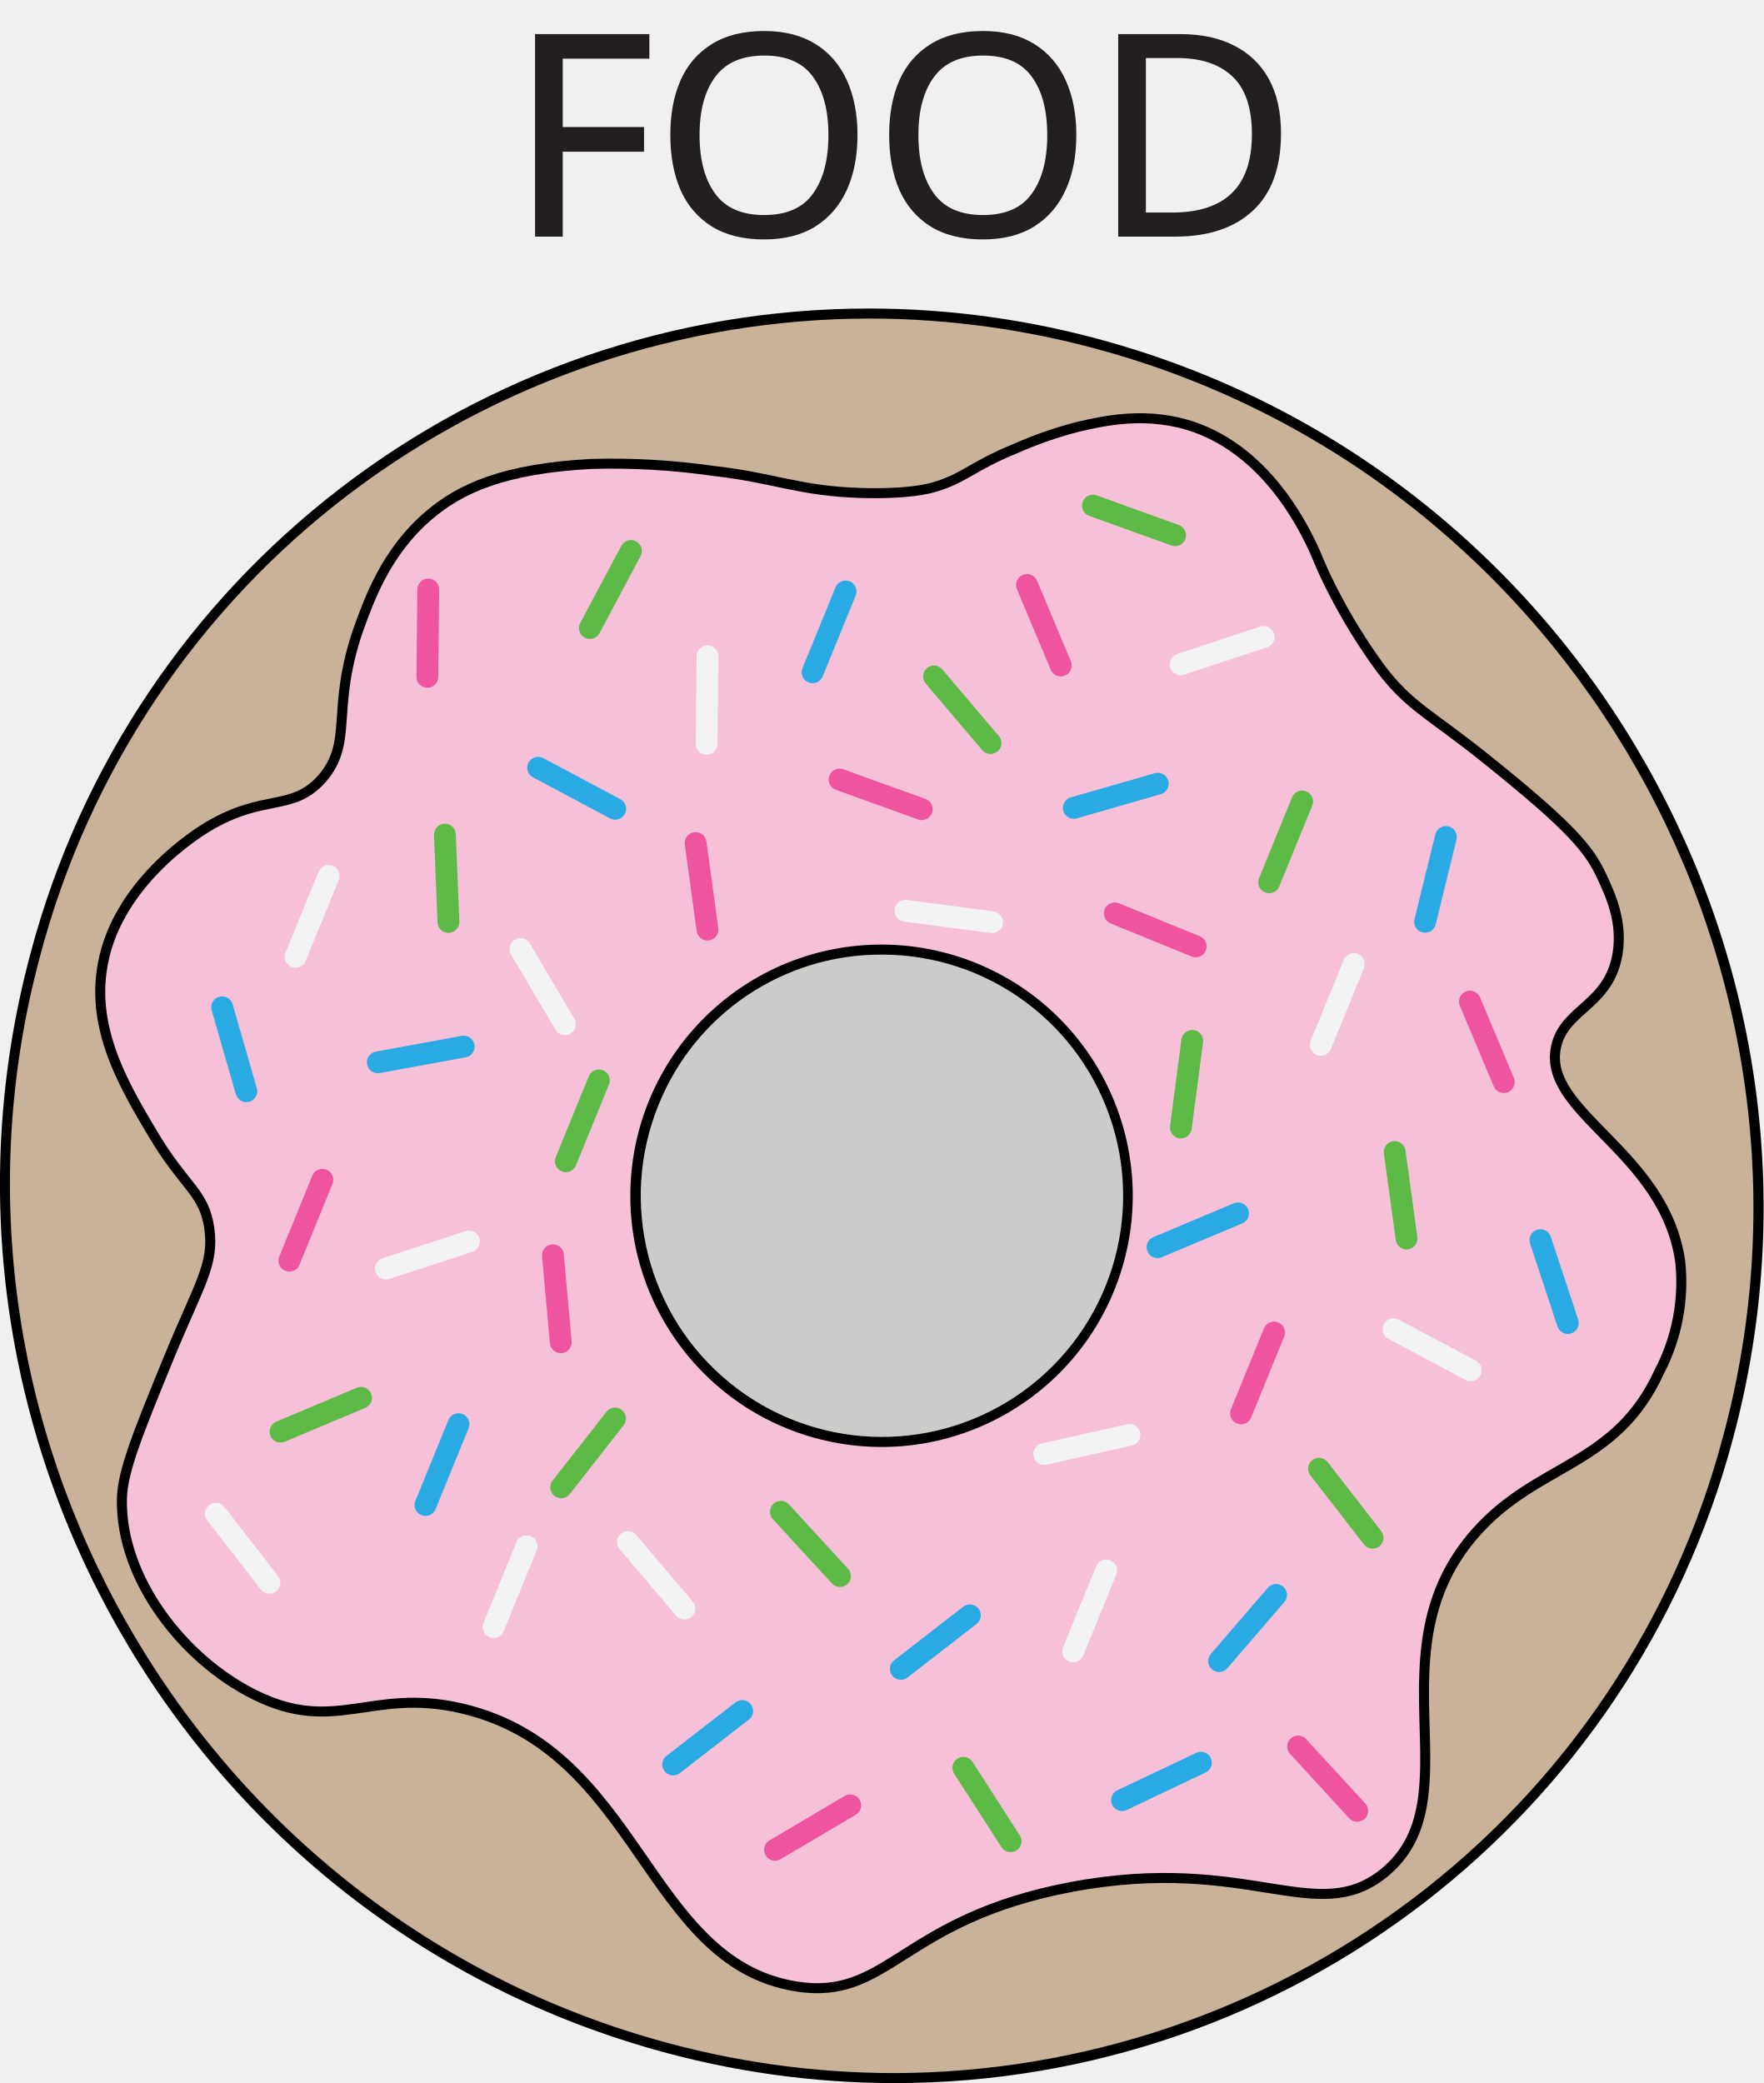
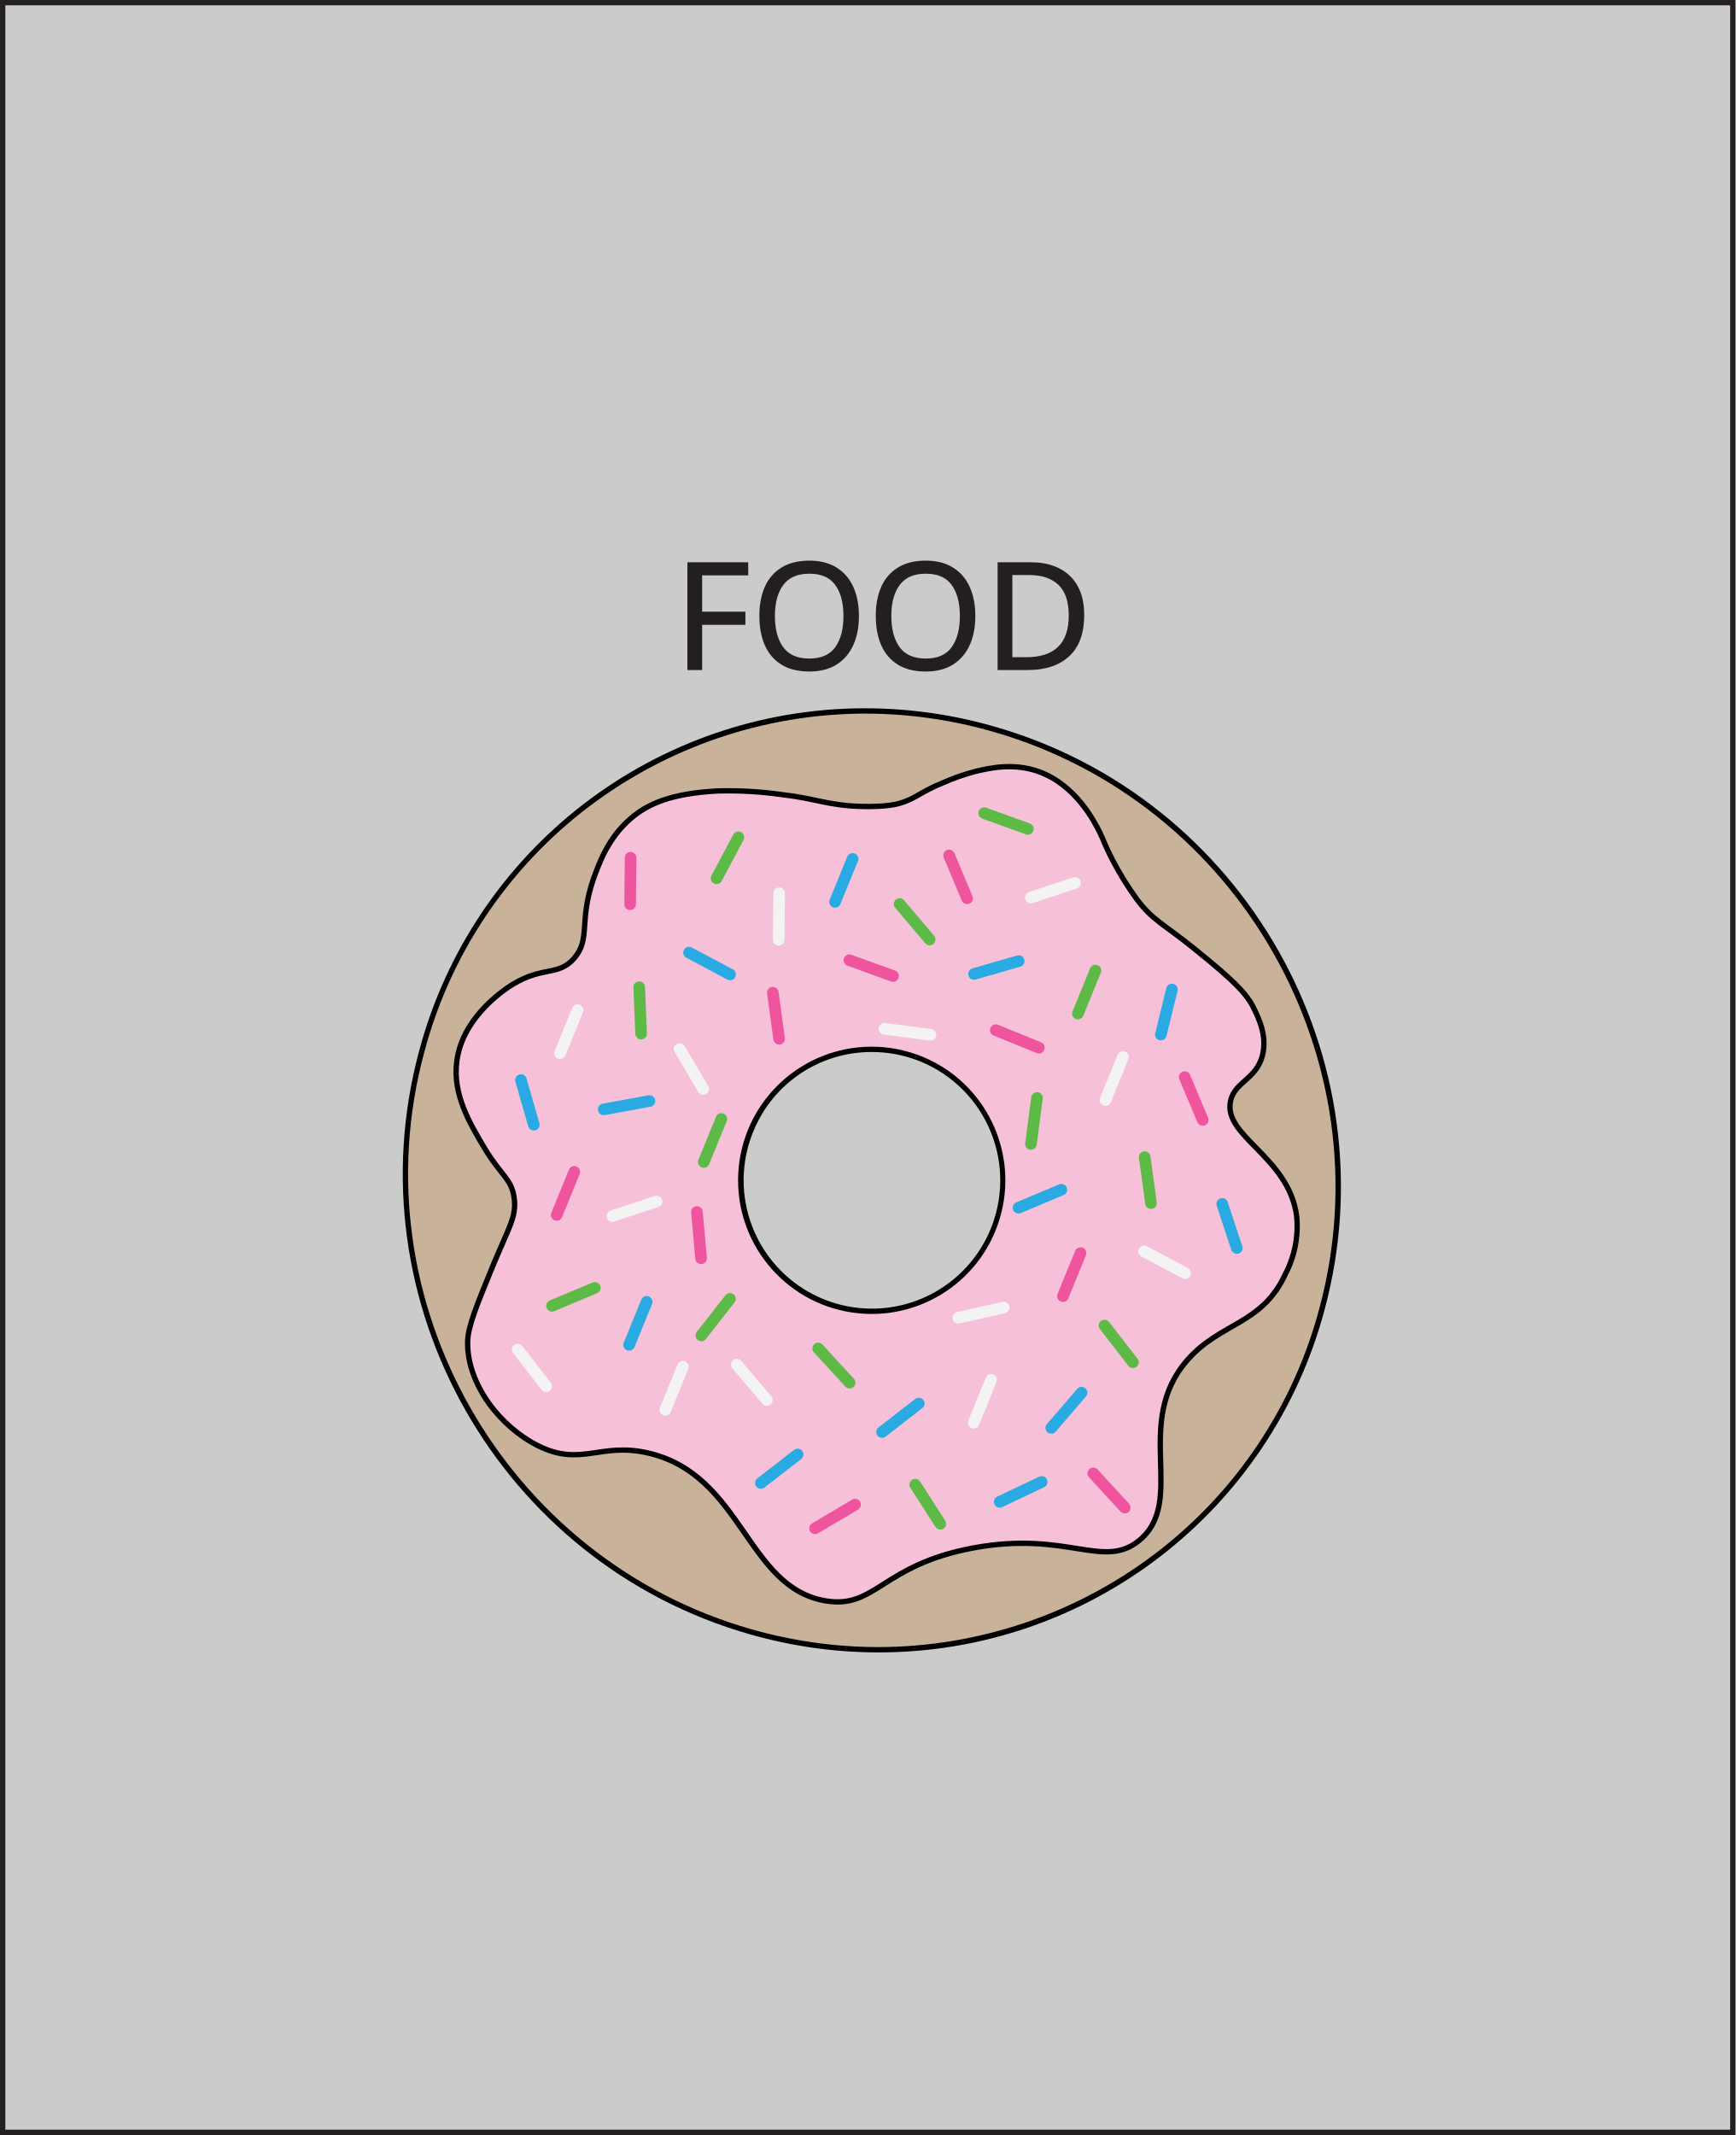
- <svg xmlns="http://www.w3.org/2000/svg" id="Layer_1" data-name="Layer 1" viewBox="0 0 176.22 208.15">
+ <svg xmlns="http://www.w3.org/2000/svg" id="Layer_1" data-name="Layer 1" viewBox="0 0 326 401">
  <defs>
-     <style>.cls-1{font-size:28px;fill:#231f20;stroke:#231f20;stroke-width:0.25px;font-family:AmericanTypewriter, American Typewriter;}.cls-1,.cls-4,.cls-6{stroke-miterlimit:10;}.cls-2{fill:#c8b299;}.cls-3{fill:#010101;}.cls-4{fill:#f7c0d9;}.cls-4,.cls-6{stroke:#010101;}.cls-5{fill:#cbcbca;}.cls-6{fill:#fff;}.cls-7{fill:#f3f3f3;}.cls-8{fill:#2aaae2;}.cls-9{fill:#ef549e;}.cls-10{fill:#5dba47;}</style>
+     <style>.cls-1,.cls-6{fill:#cbcbca;}.cls-1,.cls-2{stroke:#231f20;}.cls-1,.cls-2,.cls-5,.cls-7{stroke-miterlimit:10;}.cls-2{font-size:28px;fill:#231f20;stroke-width:0.25px;font-family:AmericanTypewriter, American Typewriter;}.cls-3{fill:#c8b299;}.cls-4{fill:#010101;}.cls-5{fill:#f7c0d9;}.cls-5,.cls-7{stroke:#010101;}.cls-7{fill:#fff;}.cls-8{fill:#f3f3f3;}.cls-9{fill:#2aaae2;}.cls-10{fill:#ef549e;}.cls-11{fill:#5dba47;}</style>
  </defs>
-   <text class="cls-1" transform="translate(50.87 23.52)">FOOD</text>
-   <path class="cls-2" d="M164.53,309.35a87.72,87.72,0,0,1-24-3.37c-46.64-13.27-74.39-62.1-61.85-108.86A86.49,86.49,0,0,1,162,133a87.72,87.72,0,0,1,24,3.37c46.64,13.26,74.39,62.1,61.85,108.86A86.48,86.48,0,0,1,164.53,309.35Z" transform="translate(-75.16 -101.7)" />
-   <path class="cls-3" d="M162,132.53v1a87.21,87.21,0,0,1,23.86,3.35c46.38,13.19,74,61.75,61.5,108.25a85.24,85.24,0,0,1-31.07,46.33,86.27,86.27,0,0,1-51.77,17.4,87.21,87.21,0,0,1-23.86-3.35c-46.38-13.19-74-61.75-61.5-108.25a85.24,85.24,0,0,1,31.07-46.33A86.27,86.27,0,0,1,162,133.53v-1m0,0A86.7,86.7,0,0,0,78.2,197c-12.63,47.1,15.21,96.11,62.2,109.47a88.11,88.11,0,0,0,24.13,3.39,86.7,86.7,0,0,0,83.81-64.47c12.63-47.1-15.21-96.11-62.2-109.47A88.1,88.1,0,0,0,162,132.53Z" transform="translate(-75.16 -101.7)" />
-   <path class="cls-4" d="M111,164.51c1-2.72,2.66-7.6,7-11.3,3.15-2.7,7.5-4.68,16.24-5.15a71.16,71.16,0,0,1,12.28.71c6,.67,8.44,2,14.65,2.19,4.84.14,6.89-.44,7.49-.63,2.91-.88,3.7-2.07,7.93-3.79a39.66,39.66,0,0,1,6.29-2.19c2.58-.6,7-1.62,11.75.08,7,2.52,10.51,9.51,11.46,11.43.77,1.55.91,2.27,2.23,4.85a56.94,56.94,0,0,0,4.77,7.75c2.89,3.85,5,4.6,10.47,9,8.62,6.9,10.4,9.11,11.66,11.83.85,1.83,2.09,4.5,1.57,7.71-.86,5.19-5.3,5.46-6.14,9.28-1.47,6.64,10.89,10.45,12.41,21.56a19.39,19.39,0,0,1-2.1,10.93c-4.36,9.52-12.13,9.06-18.34,16.08-10.55,11.91-.08,26.58-9.15,34-6.77,5.51-13.49-1.91-31.2,1.4-17.13,3.2-18.27,11.47-27.62,9.94-15-2.46-15.59-23.69-33.43-27.79-9-2.07-12.55,2.68-20.65-1.36-7.09-3.53-13.38-11.58-13.23-19.54.05-2.78,1.61-6.6,4.73-14.22,3-7.27,4.53-9.26,4-12.87s-2.48-4.09-5.61-9.36c-2.65-4.46-6-10-5.15-16.24,1.13-8.72,9.78-14,10.64-14.51,5.66-3.36,8.37-1.43,11.38-4.78C110.53,175.81,108.16,172.65,111,164.51Z" transform="translate(-75.16 -101.7)" />
-   <path class="cls-5" d="M163.26,245.79A24.6,24.6,0,1,1,186,230.48,24.45,24.45,0,0,1,163.26,245.79Z" transform="translate(-75.16 -101.7)" />
-   <path class="cls-3" d="M163.28,197.09h0a24.1,24.1,0,1,1-22.31,15,23.95,23.95,0,0,1,22.31-15m0-1a25.1,25.1,0,1,0,9.47,1.87,25.1,25.1,0,0,0-9.47-1.87Z" transform="translate(-75.16 -101.7)" />
-   <path class="cls-6" d="M237.34,286" transform="translate(-75.16 -101.7)" />
-   <path class="cls-6" d="M204.82,134" transform="translate(-75.16 -101.7)" />
-   <path class="cls-6" d="M217.54,137.76" transform="translate(-75.16 -101.7)" />
-   <path class="cls-6" d="M224.57,134.23" transform="translate(-75.16 -101.7)" />
-   <path class="cls-6" d="M219.12,170.93" transform="translate(-75.16 -101.7)" />
-   <rect class="cls-7" x="203.32" y="200.97" width="10.91" height="2.18" rx="1.09" ry="1.09" transform="translate(-132.36 217.28) rotate(-67.79)" />
-   <rect class="cls-7" x="113.22" y="225.46" width="10.91" height="2.18" rx="1.09" ry="1.09" transform="matrix(0.95, -0.31, 0.31, 0.95, -140.26, -53.02)" />
-   <rect class="cls-7" x="217.16" y="231.11" width="2.18" height="10.91" rx="1.09" ry="1.09" transform="translate(-168.28 216.36) rotate(-61.97)" />
-   <rect class="cls-7" x="140.34" y="170.55" width="10.91" height="2.18" rx="1.09" ry="1.09" transform="translate(-102.48 213.97) rotate(-89.41)" />
-   <rect class="cls-7" x="178.59" y="261.57" width="10.91" height="2.18" rx="1.09" ry="1.09" transform="translate(-203.86 232.08) rotate(-67.79)" />
-   <rect class="cls-7" x="139.63" y="253.67" width="2.18" height="10.91" rx="1.09" ry="1.09" transform="translate(-209.34 50.76) rotate(-40.29)" />
-   <rect class="cls-8" x="163.17" y="264.71" width="10.91" height="2.18" rx="1.09" ry="1.09" transform="translate(-202.67 57.37) rotate(-37.79)" />
-   <rect class="cls-8" x="97.47" y="201.1" width="2.18" height="10.91" rx="1.09" ry="1.09" transform="translate(-128.48 -66.35) rotate(-16.07)" />
-   <rect class="cls-8" x="113.87" y="246.94" width="10.91" height="2.18" rx="1.09" ry="1.09" transform="translate(-230.57 163.07) rotate(-67.79)" />
-   <rect class="cls-8" x="213.13" y="188.48" width="10.91" height="2.18" rx="1.09" ry="1.09" transform="translate(-92.83 254.89) rotate(-76.19)" />
-   <rect class="cls-8" x="194.37" y="263.3" width="10.91" height="2.18" rx="1.09" ry="1.09" transform="translate(-206.07 141.48) rotate(-49.25)" />
-   <rect class="cls-8" x="189.39" y="223.56" width="10.91" height="2.18" rx="1.09" ry="1.09" transform="translate(-146.97 -8.7) rotate(-22.79)" />
-   <rect class="cls-9" x="189.51" y="189.18" width="2.18" height="10.91" rx="1.09" ry="1.09" transform="translate(-136.79 195.85) rotate(-67.8)" />
-   <rect class="cls-9" x="112.44" y="163.87" width="10.91" height="2.18" rx="1.09" ry="1.09" transform="translate(-123.42 179.46) rotate(-89.41)" />
-   <rect class="cls-9" x="100.27" y="222.53" width="10.91" height="2.18" rx="1.09" ry="1.09" transform="translate(-216.43 135.29) rotate(-67.79)" />
-   <rect class="cls-9" x="129.7" y="226.04" width="2.18" height="10.91" rx="1.09" ry="1.09" transform="translate(-95.44 -89.01) rotate(-5.16)" />
-   <rect class="cls-9" x="206.73" y="273.99" width="2.18" height="10.91" rx="1.09" ry="1.09" transform="translate(-209.43 112.53) rotate(-42.57)" />
-   <rect class="cls-9" x="150.89" y="283.26" width="10.91" height="2.18" rx="1.09" ry="1.09" transform="translate(-198.15 17.51) rotate(-30.61)" />
-   <rect class="cls-9" x="222.65" y="200.35" width="2.18" height="10.91" rx="1.09" ry="1.09" transform="translate(-137.44 1.09) rotate(-22.8)" />
-   <rect class="cls-9" x="195.36" y="237.78" width="10.91" height="2.18" rx="1.09" ry="1.09" transform="translate(-171.4 232.82) rotate(-67.79)" />
-   <rect class="cls-7" x="128.3" y="194.84" width="2.18" height="10.91" rx="1.09" ry="1.09" transform="translate(-159.14 -7.87) rotate(-30.62)" />
-   <rect class="cls-9" x="162.06" y="175.62" width="2.18" height="10.91" rx="1.09" ry="1.09" transform="translate(-137.69 171.43) rotate(-70.17)" />
-   <rect class="cls-8" x="229.36" y="224.31" width="2.18" height="10.91" rx="1.09" ry="1.09" transform="translate(-135.65 -17.72) rotate(-18.3)" />
-   <rect class="cls-8" x="140.42" y="274.27" width="10.91" height="2.18" rx="1.09" ry="1.09" transform="translate(-213.3 45.43) rotate(-37.79)" />
-   <rect class="cls-8" x="152.54" y="163.74" width="10.91" height="2.18" rx="1.09" ry="1.09" transform="translate(-129.48 147.11) rotate(-67.79)" />
-   <rect class="cls-7" x="120.67" y="259.14" width="10.91" height="2.18" rx="1.09" ry="1.09" transform="translate(-237.63 176.95) rotate(-67.79)" />
-   <rect class="cls-7" x="98.33" y="250.95" width="2.18" height="10.91" rx="1.09" ry="1.09" transform="translate(-211.46 13.05) rotate(-37.8)" />
-   <rect class="cls-10" x="208.55" y="246.45" width="2.18" height="10.91" rx="1.09" ry="1.09" transform="translate(-185.57 79.66) rotate(-37.8)" />
-   <rect class="cls-10" x="127.89" y="212.6" width="10.91" height="2.18" rx="1.09" ry="1.09" transform="translate(-190.05 154.68) rotate(-67.79)" />
-   <rect class="cls-10" x="128.47" y="245.83" width="10.91" height="2.18" rx="1.09" ry="1.09" transform="translate(-218.23 98.51) rotate(-51.96)" />
-   <rect class="cls-10" x="130.7" y="159.54" width="10.91" height="2.18" rx="1.09" ry="1.09" transform="translate(-144.78 103.61) rotate(-61.97)" />
-   <rect class="cls-10" x="172.68" y="276.59" width="2.18" height="10.91" rx="1.09" ry="1.09" transform="translate(-200.13 37.17) rotate(-32.76)" />
-   <rect class="cls-10" x="155.05" y="250.53" width="2.18" height="10.91" rx="1.09" ry="1.09" transform="translate(-207.18 71.39) rotate(-42.57)" />
-   <rect class="cls-10" x="214.03" y="215.69" width="2.18" height="10.91" rx="1.09" ry="1.09" transform="translate(-103.19 -70.46) rotate(-7.8)" />
-   <rect class="cls-10" x="187.37" y="148.25" width="2.18" height="10.91" rx="1.09" ry="1.09" transform="translate(-95.21 177.15) rotate(-70.17)" />
-   <rect class="cls-10" x="188.28" y="208.97" width="10.91" height="2.18" rx="1.09" ry="1.09" transform="translate(-114.96 273.04) rotate(-82.51)" />
-   <rect class="cls-10" x="101.76" y="241.99" width="10.91" height="2.18" rx="1.09" ry="1.09" transform="translate(-160.95 -41.2) rotate(-22.79)" />
-   <rect class="cls-7" x="178.3" y="244.96" width="10.91" height="2.18" rx="1.09" ry="1.09" transform="translate(-124.75 -55.29) rotate(-12.7)" />
-   <rect class="cls-8" x="185.76" y="278.64" width="10.91" height="2.18" rx="1.09" ry="1.09" transform="translate(-176.66 7.34) rotate(-25.4)" />
-   <rect class="cls-10" x="198.17" y="184.72" width="10.91" height="2.18" rx="1.09" ry="1.09" transform="translate(-120.53 202.41) rotate(-67.79)" />
-   <rect class="cls-10" x="118.65" y="183.83" width="2.18" height="10.91" rx="1.09" ry="1.09" transform="matrix(1, -0.04, 0.04, 1, -82.68, -96.73)" />
-   <rect class="cls-8" x="181.19" y="180.15" width="10.91" height="2.18" rx="1.09" ry="1.09" transform="translate(-118.01 -43.01) rotate(-16.06)" />
-   <rect class="cls-8" x="111.73" y="206" width="10.91" height="2.18" rx="1.09" ry="1.09" transform="translate(-110.57 -77.19) rotate(-10.39)" />
-   <rect class="cls-7" x="100.89" y="192.15" width="10.91" height="2.18" rx="1.09" ry="1.09" transform="translate(-187.91 116.97) rotate(-67.79)" />
-   <rect class="cls-7" x="191.82" y="165.64" width="10.91" height="2.18" rx="1.09" ry="1.09" transform="translate(-117.51 -31.38) rotate(-18.29)" />
-   <rect class="cls-7" x="168.86" y="187.83" width="2.18" height="10.91" rx="1.09" ry="1.09" transform="translate(-119.01 234.85) rotate(-82.5)" />
-   <rect class="cls-9" x="144.17" y="184.82" width="2.18" height="10.91" rx="1.09" ry="1.09" transform="translate(-99.64 -80.23) rotate(-7.8)" />
-   <rect class="cls-9" x="178.38" y="158.72" width="2.18" height="10.91" rx="1.09" ry="1.09" transform="translate(-124.76 -19.32) rotate(-22.8)" />
-   <rect class="cls-8" x="131.68" y="175.01" width="2.18" height="10.91" rx="1.09" ry="1.09" transform="translate(-164.07 111.16) rotate(-61.97)" />
-   <rect class="cls-10" x="170.22" y="167.17" width="2.18" height="10.91" rx="1.09" ry="1.09" transform="translate(-146.15 50.03) rotate(-40.29)" />
+   <rect class="cls-1" x="0.5" y="0.5" width="325" height="400" />
+   <text class="cls-2" transform="translate(126.53 125.72)">FOOD</text>
+   <path class="cls-3" d="M164.53,309.35a87.72,87.72,0,0,1-24-3.37c-46.64-13.27-74.39-62.1-61.85-108.86A86.49,86.49,0,0,1,162,133a87.72,87.72,0,0,1,24,3.37c46.64,13.26,74.39,62.1,61.85,108.86A86.48,86.48,0,0,1,164.53,309.35Z" transform="translate(0.5 0.5)" />
+   <path class="cls-4" d="M162,132.53v1a87.21,87.21,0,0,1,23.86,3.35c46.38,13.19,74,61.75,61.5,108.25a85.24,85.24,0,0,1-31.07,46.33,86.27,86.27,0,0,1-51.77,17.4,87.21,87.21,0,0,1-23.86-3.35c-46.38-13.19-74-61.75-61.5-108.25a85.24,85.24,0,0,1,31.07-46.33A86.27,86.27,0,0,1,162,133.53v-1m0,0A86.7,86.7,0,0,0,78.2,197c-12.63,47.1,15.21,96.11,62.2,109.47a88.11,88.11,0,0,0,24.13,3.39,86.7,86.7,0,0,0,83.81-64.47c12.63-47.1-15.21-96.11-62.2-109.47A88.1,88.1,0,0,0,162,132.53Z" transform="translate(0.5 0.5)" />
+   <path class="cls-5" d="M111,164.51c1-2.72,2.66-7.6,7-11.3,3.15-2.7,7.5-4.68,16.24-5.15a71.16,71.16,0,0,1,12.28.71c6,.67,8.44,2,14.65,2.19,4.84.14,6.89-.44,7.49-.63,2.91-.88,3.7-2.07,7.93-3.79a39.66,39.66,0,0,1,6.29-2.19c2.58-.6,7-1.62,11.75.08,7,2.52,10.51,9.51,11.46,11.43.77,1.55.91,2.27,2.23,4.85a56.94,56.94,0,0,0,4.77,7.75c2.89,3.85,5,4.6,10.47,9,8.62,6.9,10.4,9.11,11.66,11.83.85,1.83,2.09,4.5,1.57,7.71-.86,5.19-5.3,5.46-6.14,9.28-1.47,6.64,10.89,10.45,12.41,21.56a19.39,19.39,0,0,1-2.1,10.93c-4.36,9.52-12.13,9.06-18.34,16.08-10.55,11.91-.08,26.58-9.15,34-6.77,5.51-13.49-1.91-31.2,1.4-17.13,3.2-18.27,11.47-27.62,9.94-15-2.46-15.59-23.69-33.43-27.79-9-2.07-12.55,2.68-20.65-1.36-7.09-3.53-13.38-11.58-13.23-19.54.05-2.78,1.61-6.6,4.73-14.22,3-7.27,4.53-9.26,4-12.87s-2.48-4.09-5.61-9.36c-2.65-4.46-6-10-5.15-16.24,1.13-8.72,9.78-14,10.64-14.51,5.66-3.36,8.37-1.43,11.38-4.78C110.53,175.81,108.16,172.65,111,164.51Z" transform="translate(0.5 0.5)" />
+   <path class="cls-6" d="M163.26,245.79A24.6,24.6,0,1,1,186,230.48,24.45,24.45,0,0,1,163.26,245.79Z" transform="translate(0.5 0.5)" />
+   <path class="cls-4" d="M163.28,197.09h0a24.1,24.1,0,1,1-22.31,15,23.95,23.95,0,0,1,22.31-15m0-1a25.1,25.1,0,1,0,9.47,1.87,25.1,25.1,0,0,0-9.47-1.87Z" transform="translate(0.5 0.5)" />
+   <path class="cls-7" d="M237.34,286" transform="translate(0.5 0.5)" />
+   <path class="cls-7" d="M204.82,134" transform="translate(0.5 0.5)" />
+   <path class="cls-7" d="M217.54,137.76" transform="translate(0.5 0.5)" />
+   <path class="cls-7" d="M224.57,134.23" transform="translate(0.5 0.5)" />
+   <path class="cls-7" d="M219.12,170.93" transform="translate(0.5 0.5)" />
+   <rect class="cls-8" x="203.32" y="200.97" width="10.91" height="2.18" rx="1.09" ry="1.09" transform="translate(-56.7 319.49) rotate(-67.79)" />
+   <rect class="cls-8" x="113.22" y="225.46" width="10.91" height="2.18" rx="1.09" ry="1.09" transform="translate(-64.6 49.18) rotate(-18.29)" />
+   <rect class="cls-8" x="217.16" y="231.11" width="2.18" height="10.91" rx="1.09" ry="1.09" transform="translate(-92.62 318.56) rotate(-61.97)" />
+   <rect class="cls-8" x="140.34" y="170.55" width="10.91" height="2.18" rx="1.09" ry="1.09" transform="translate(-26.82 316.17) rotate(-89.41)" />
+   <rect class="cls-8" x="178.59" y="261.57" width="10.91" height="2.18" rx="1.09" ry="1.09" transform="translate(-128.2 334.29) rotate(-67.79)" />
+   <rect class="cls-8" x="139.63" y="253.67" width="2.18" height="10.91" rx="1.09" ry="1.09" transform="translate(-133.68 152.97) rotate(-40.29)" />
+   <rect class="cls-9" x="163.17" y="264.71" width="10.91" height="2.18" rx="1.09" ry="1.09" transform="translate(-127 159.57) rotate(-37.79)" />
+   <rect class="cls-9" x="97.47" y="201.1" width="2.18" height="10.91" rx="1.09" ry="1.09" transform="translate(-52.82 35.85) rotate(-16.07)" />
+   <rect class="cls-9" x="113.87" y="246.94" width="10.91" height="2.18" rx="1.09" ry="1.09" transform="translate(-154.91 265.27) rotate(-67.79)" />
+   <rect class="cls-9" x="213.13" y="188.48" width="10.91" height="2.18" rx="1.09" ry="1.09" transform="translate(-17.17 357.1) rotate(-76.19)" />
+   <rect class="cls-9" x="194.37" y="263.3" width="10.91" height="2.18" rx="1.09" ry="1.09" transform="translate(-130.41 243.68) rotate(-49.25)" />
+   <rect class="cls-9" x="189.39" y="223.56" width="10.91" height="2.18" rx="1.09" ry="1.09" transform="translate(-71.31 93.51) rotate(-22.79)" />
+   <rect class="cls-10" x="189.51" y="189.18" width="2.18" height="10.91" rx="1.09" ry="1.09" transform="translate(-61.13 298.06) rotate(-67.8)" />
+   <rect class="cls-10" x="112.44" y="163.87" width="10.91" height="2.18" rx="1.09" ry="1.09" transform="translate(-47.76 281.66) rotate(-89.41)" />
+   <rect class="cls-10" x="100.27" y="222.53" width="10.91" height="2.18" rx="1.09" ry="1.09" transform="translate(-140.77 237.5) rotate(-67.79)" />
+   <rect class="cls-10" x="129.7" y="226.04" width="2.18" height="10.91" rx="1.09" ry="1.09" transform="translate(-19.78 13.19) rotate(-5.16)" />
+   <rect class="cls-10" x="206.73" y="273.99" width="2.18" height="10.91" rx="1.09" ry="1.09" transform="translate(-133.77 214.74) rotate(-42.57)" />
+   <rect class="cls-10" x="150.89" y="283.26" width="10.91" height="2.18" rx="1.09" ry="1.09" transform="translate(-122.49 119.71) rotate(-30.61)" />
+   <rect class="cls-10" x="222.65" y="200.35" width="2.18" height="10.91" rx="1.09" ry="1.09" transform="translate(-61.78 103.3) rotate(-22.8)" />
+   <rect class="cls-10" x="195.36" y="237.78" width="10.91" height="2.18" rx="1.09" ry="1.09" transform="translate(-95.74 335.02) rotate(-67.79)" />
+   <rect class="cls-8" x="128.3" y="194.84" width="2.18" height="10.91" rx="1.09" ry="1.09" transform="translate(-83.48 94.33) rotate(-30.62)" />
+   <rect class="cls-10" x="162.06" y="175.62" width="2.18" height="10.91" rx="1.09" ry="1.09" transform="matrix(0.34, -0.94, 0.94, 0.34, -62.03, 273.63)" />
+   <rect class="cls-9" x="229.36" y="224.31" width="2.18" height="10.91" rx="1.09" ry="1.09" transform="translate(-59.99 84.48) rotate(-18.3)" />
+   <rect class="cls-9" x="140.42" y="274.27" width="10.91" height="2.18" rx="1.09" ry="1.09" transform="translate(-137.64 147.64) rotate(-37.79)" />
+   <rect class="cls-9" x="152.54" y="163.74" width="10.91" height="2.18" rx="1.09" ry="1.09" transform="translate(-53.82 249.32) rotate(-67.79)" />
+   <rect class="cls-8" x="120.67" y="259.14" width="10.91" height="2.18" rx="1.09" ry="1.09" transform="translate(-161.97 279.16) rotate(-67.79)" />
+   <rect class="cls-8" x="98.33" y="250.95" width="2.18" height="10.91" rx="1.09" ry="1.09" transform="translate(-135.79 115.25) rotate(-37.8)" />
+   <rect class="cls-11" x="208.55" y="246.45" width="2.18" height="10.91" rx="1.09" ry="1.09" transform="translate(-109.9 181.86) rotate(-37.8)" />
+   <rect class="cls-11" x="127.89" y="212.6" width="10.91" height="2.18" rx="1.09" ry="1.09" transform="translate(-114.39 256.88) rotate(-67.79)" />
+   <rect class="cls-11" x="128.47" y="245.83" width="10.91" height="2.18" rx="1.09" ry="1.09" transform="translate(-142.57 200.72) rotate(-51.96)" />
+   <rect class="cls-11" x="130.7" y="159.54" width="10.91" height="2.18" rx="1.09" ry="1.09" transform="translate(-69.12 205.81) rotate(-61.97)" />
+   <rect class="cls-11" x="172.68" y="276.59" width="2.18" height="10.91" rx="1.09" ry="1.09" transform="translate(-124.47 139.38) rotate(-32.76)" />
+   <rect class="cls-11" x="155.05" y="250.53" width="2.18" height="10.91" rx="1.09" ry="1.09" transform="translate(-131.52 173.59) rotate(-42.57)" />
+   <rect class="cls-11" x="214.03" y="215.69" width="2.18" height="10.91" rx="1.09" ry="1.09" transform="translate(-27.53 31.75) rotate(-7.8)" />
+   <rect class="cls-11" x="187.37" y="148.25" width="2.18" height="10.91" rx="1.09" ry="1.09" transform="translate(-19.55 279.35) rotate(-70.17)" />
+   <rect class="cls-11" x="188.28" y="208.97" width="10.91" height="2.18" rx="1.09" ry="1.09" transform="translate(-39.3 375.24) rotate(-82.51)" />
+   <rect class="cls-11" x="101.76" y="241.99" width="10.91" height="2.18" rx="1.09" ry="1.09" transform="translate(-85.29 61) rotate(-22.79)" />
+   <rect class="cls-8" x="178.3" y="244.96" width="10.91" height="2.18" rx="1.09" ry="1.09" transform="translate(-49.09 46.91) rotate(-12.7)" />
+   <rect class="cls-9" x="185.76" y="278.64" width="10.91" height="2.18" rx="1.09" ry="1.09" transform="translate(-100.99 109.54) rotate(-25.4)" />
+   <rect class="cls-11" x="198.17" y="184.72" width="10.91" height="2.18" rx="1.09" ry="1.09" transform="translate(-44.87 304.61) rotate(-67.79)" />
+   <rect class="cls-11" x="118.65" y="183.83" width="2.18" height="10.91" rx="1.09" ry="1.09" transform="translate(-7.02 5.47) rotate(-2.31)" />
+   <rect class="cls-9" x="181.19" y="180.15" width="10.91" height="2.18" rx="1.09" ry="1.09" transform="translate(-42.34 59.19) rotate(-16.06)" />
+   <rect class="cls-9" x="111.73" y="206" width="10.91" height="2.18" rx="1.09" ry="1.09" transform="translate(-34.91 25.02) rotate(-10.39)" />
+   <rect class="cls-8" x="100.89" y="192.15" width="10.91" height="2.18" rx="1.09" ry="1.09" transform="translate(-112.25 219.17) rotate(-67.79)" />
+   <rect class="cls-8" x="191.82" y="165.64" width="10.91" height="2.18" rx="1.09" ry="1.09" transform="translate(-41.85 70.82) rotate(-18.29)" />
+   <rect class="cls-8" x="168.86" y="187.83" width="2.18" height="10.91" rx="1.09" ry="1.09" transform="translate(-43.35 337.06) rotate(-82.5)" />
+   <rect class="cls-10" x="144.17" y="184.82" width="2.18" height="10.91" rx="1.09" ry="1.09" transform="translate(-23.98 21.98) rotate(-7.8)" />
+   <rect class="cls-10" x="178.38" y="158.72" width="2.18" height="10.91" rx="1.09" ry="1.09" transform="translate(-49.1 82.89) rotate(-22.8)" />
+   <rect class="cls-9" x="131.68" y="175.01" width="2.18" height="10.91" rx="1.09" ry="1.09" transform="translate(-88.41 213.36) rotate(-61.97)" />
+   <rect class="cls-11" x="170.22" y="167.17" width="2.18" height="10.91" rx="1.09" ry="1.09" transform="translate(-70.49 152.23) rotate(-40.29)" />
</svg>
